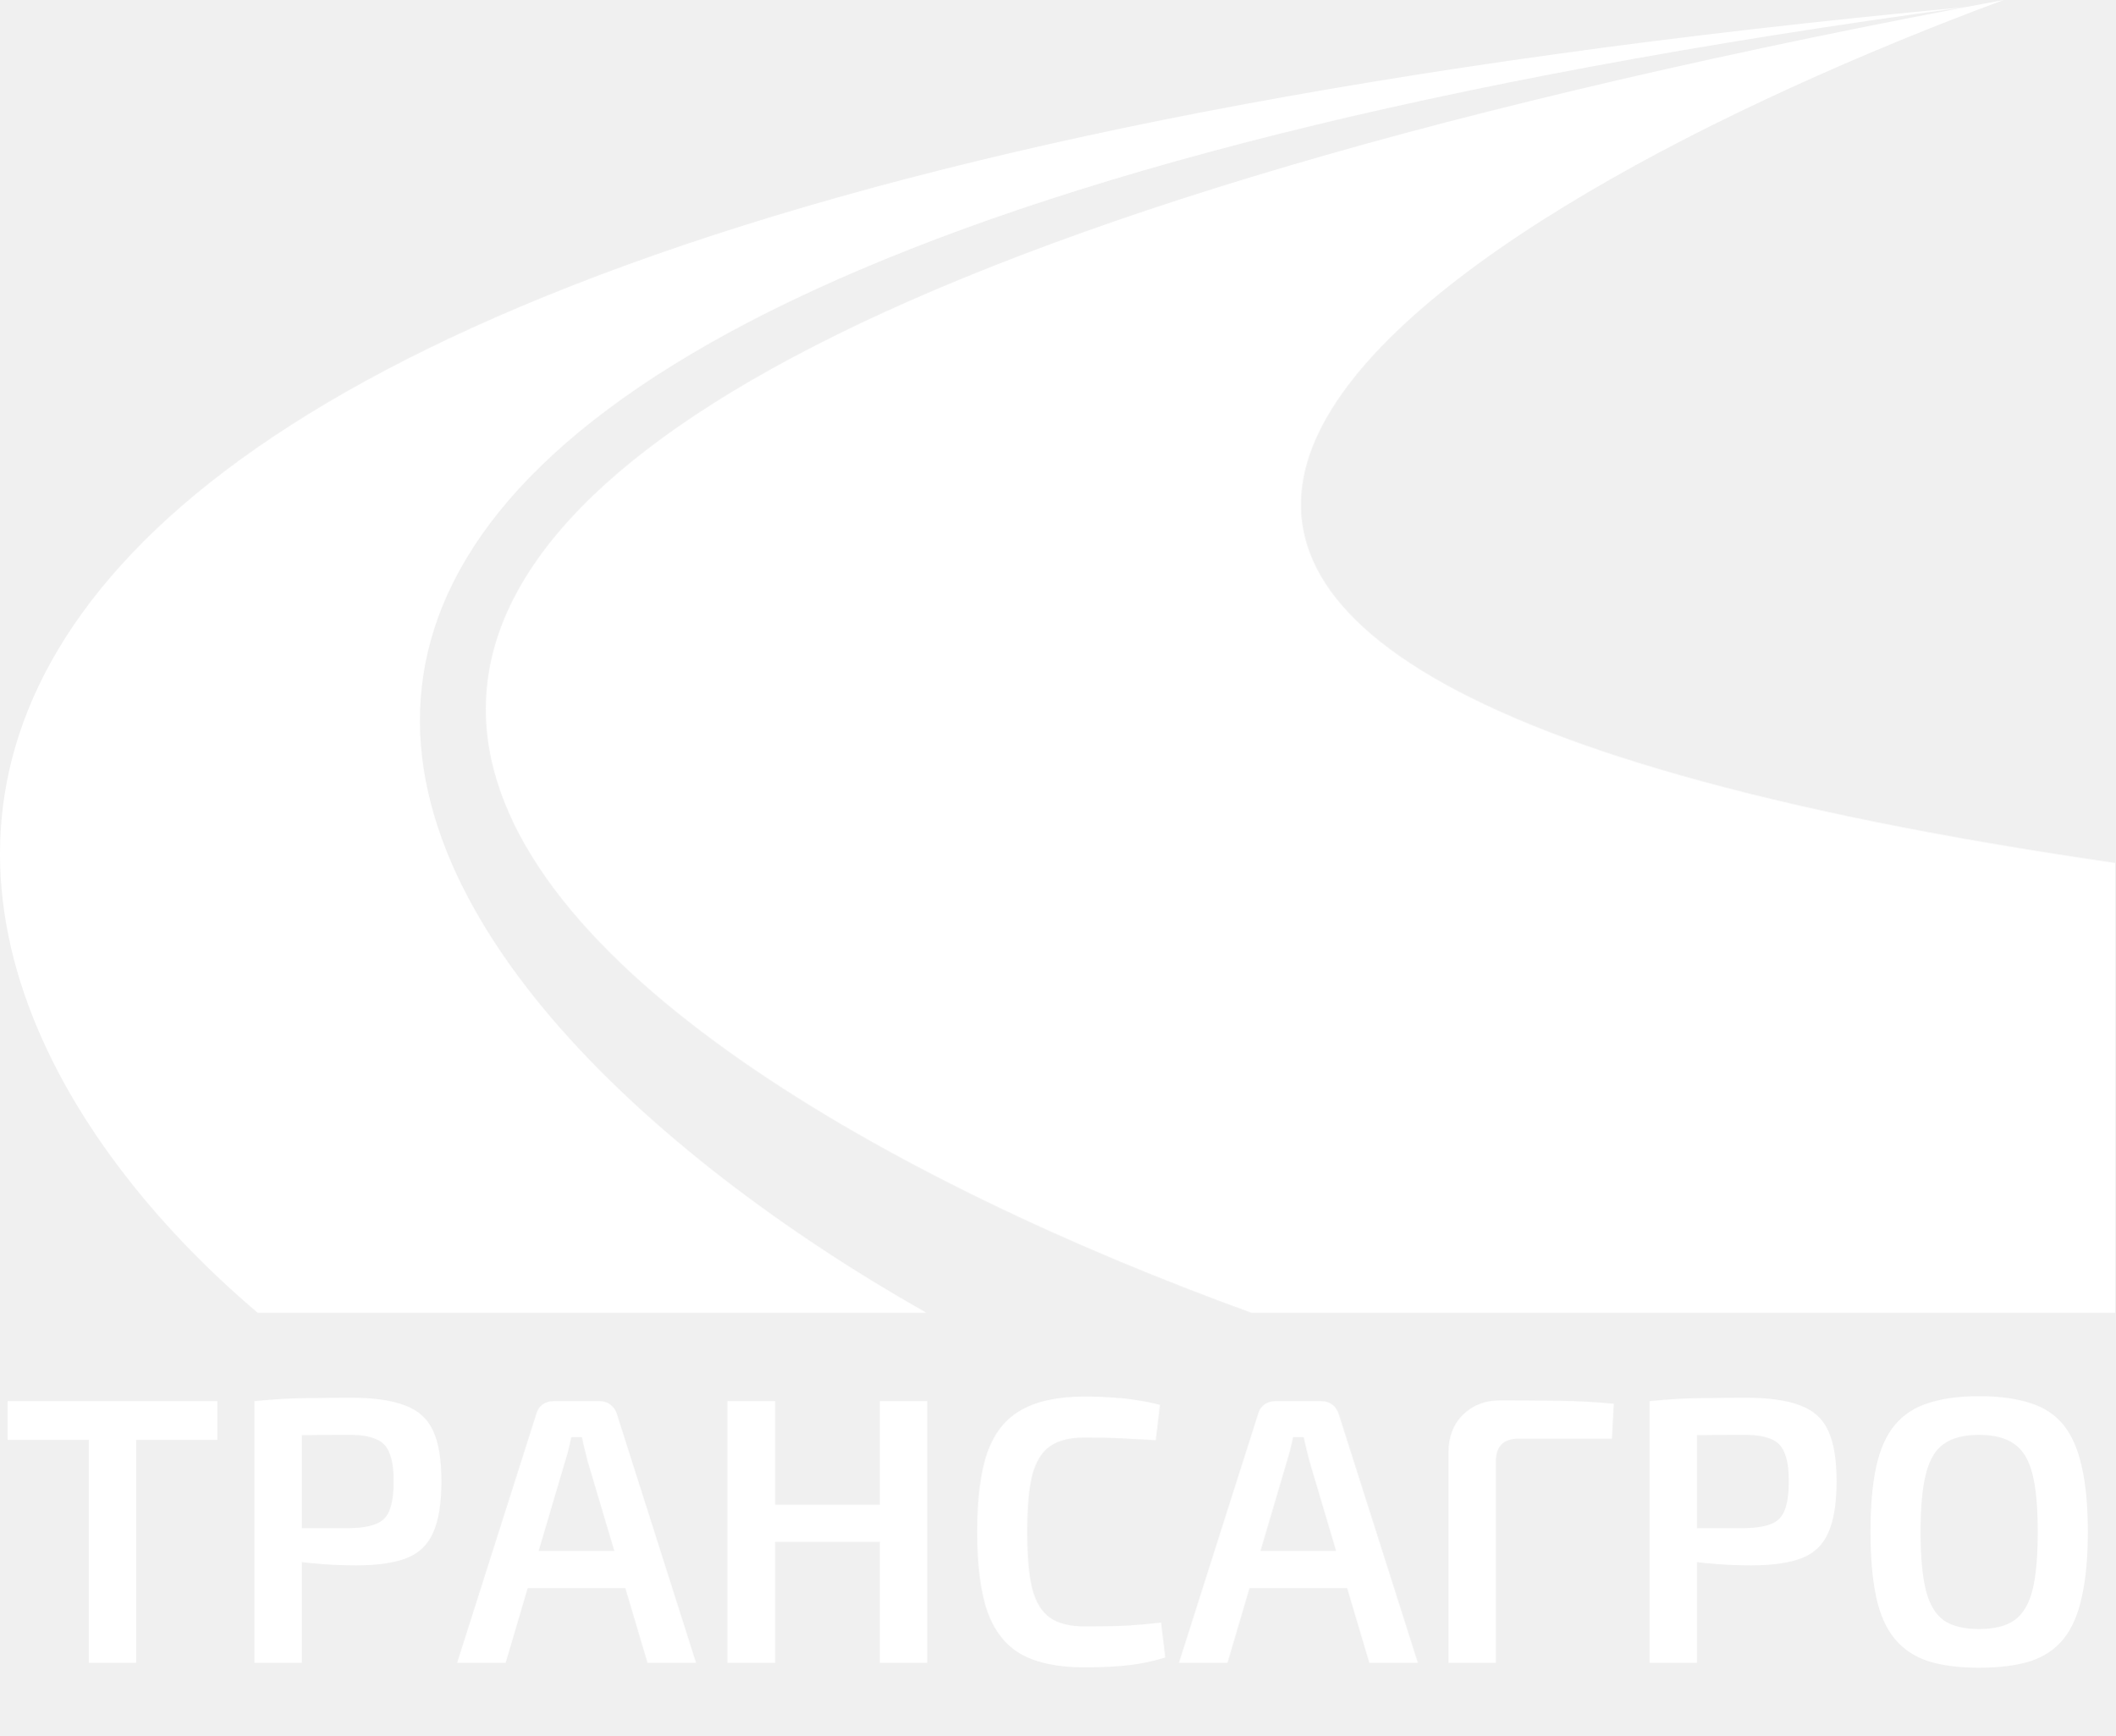
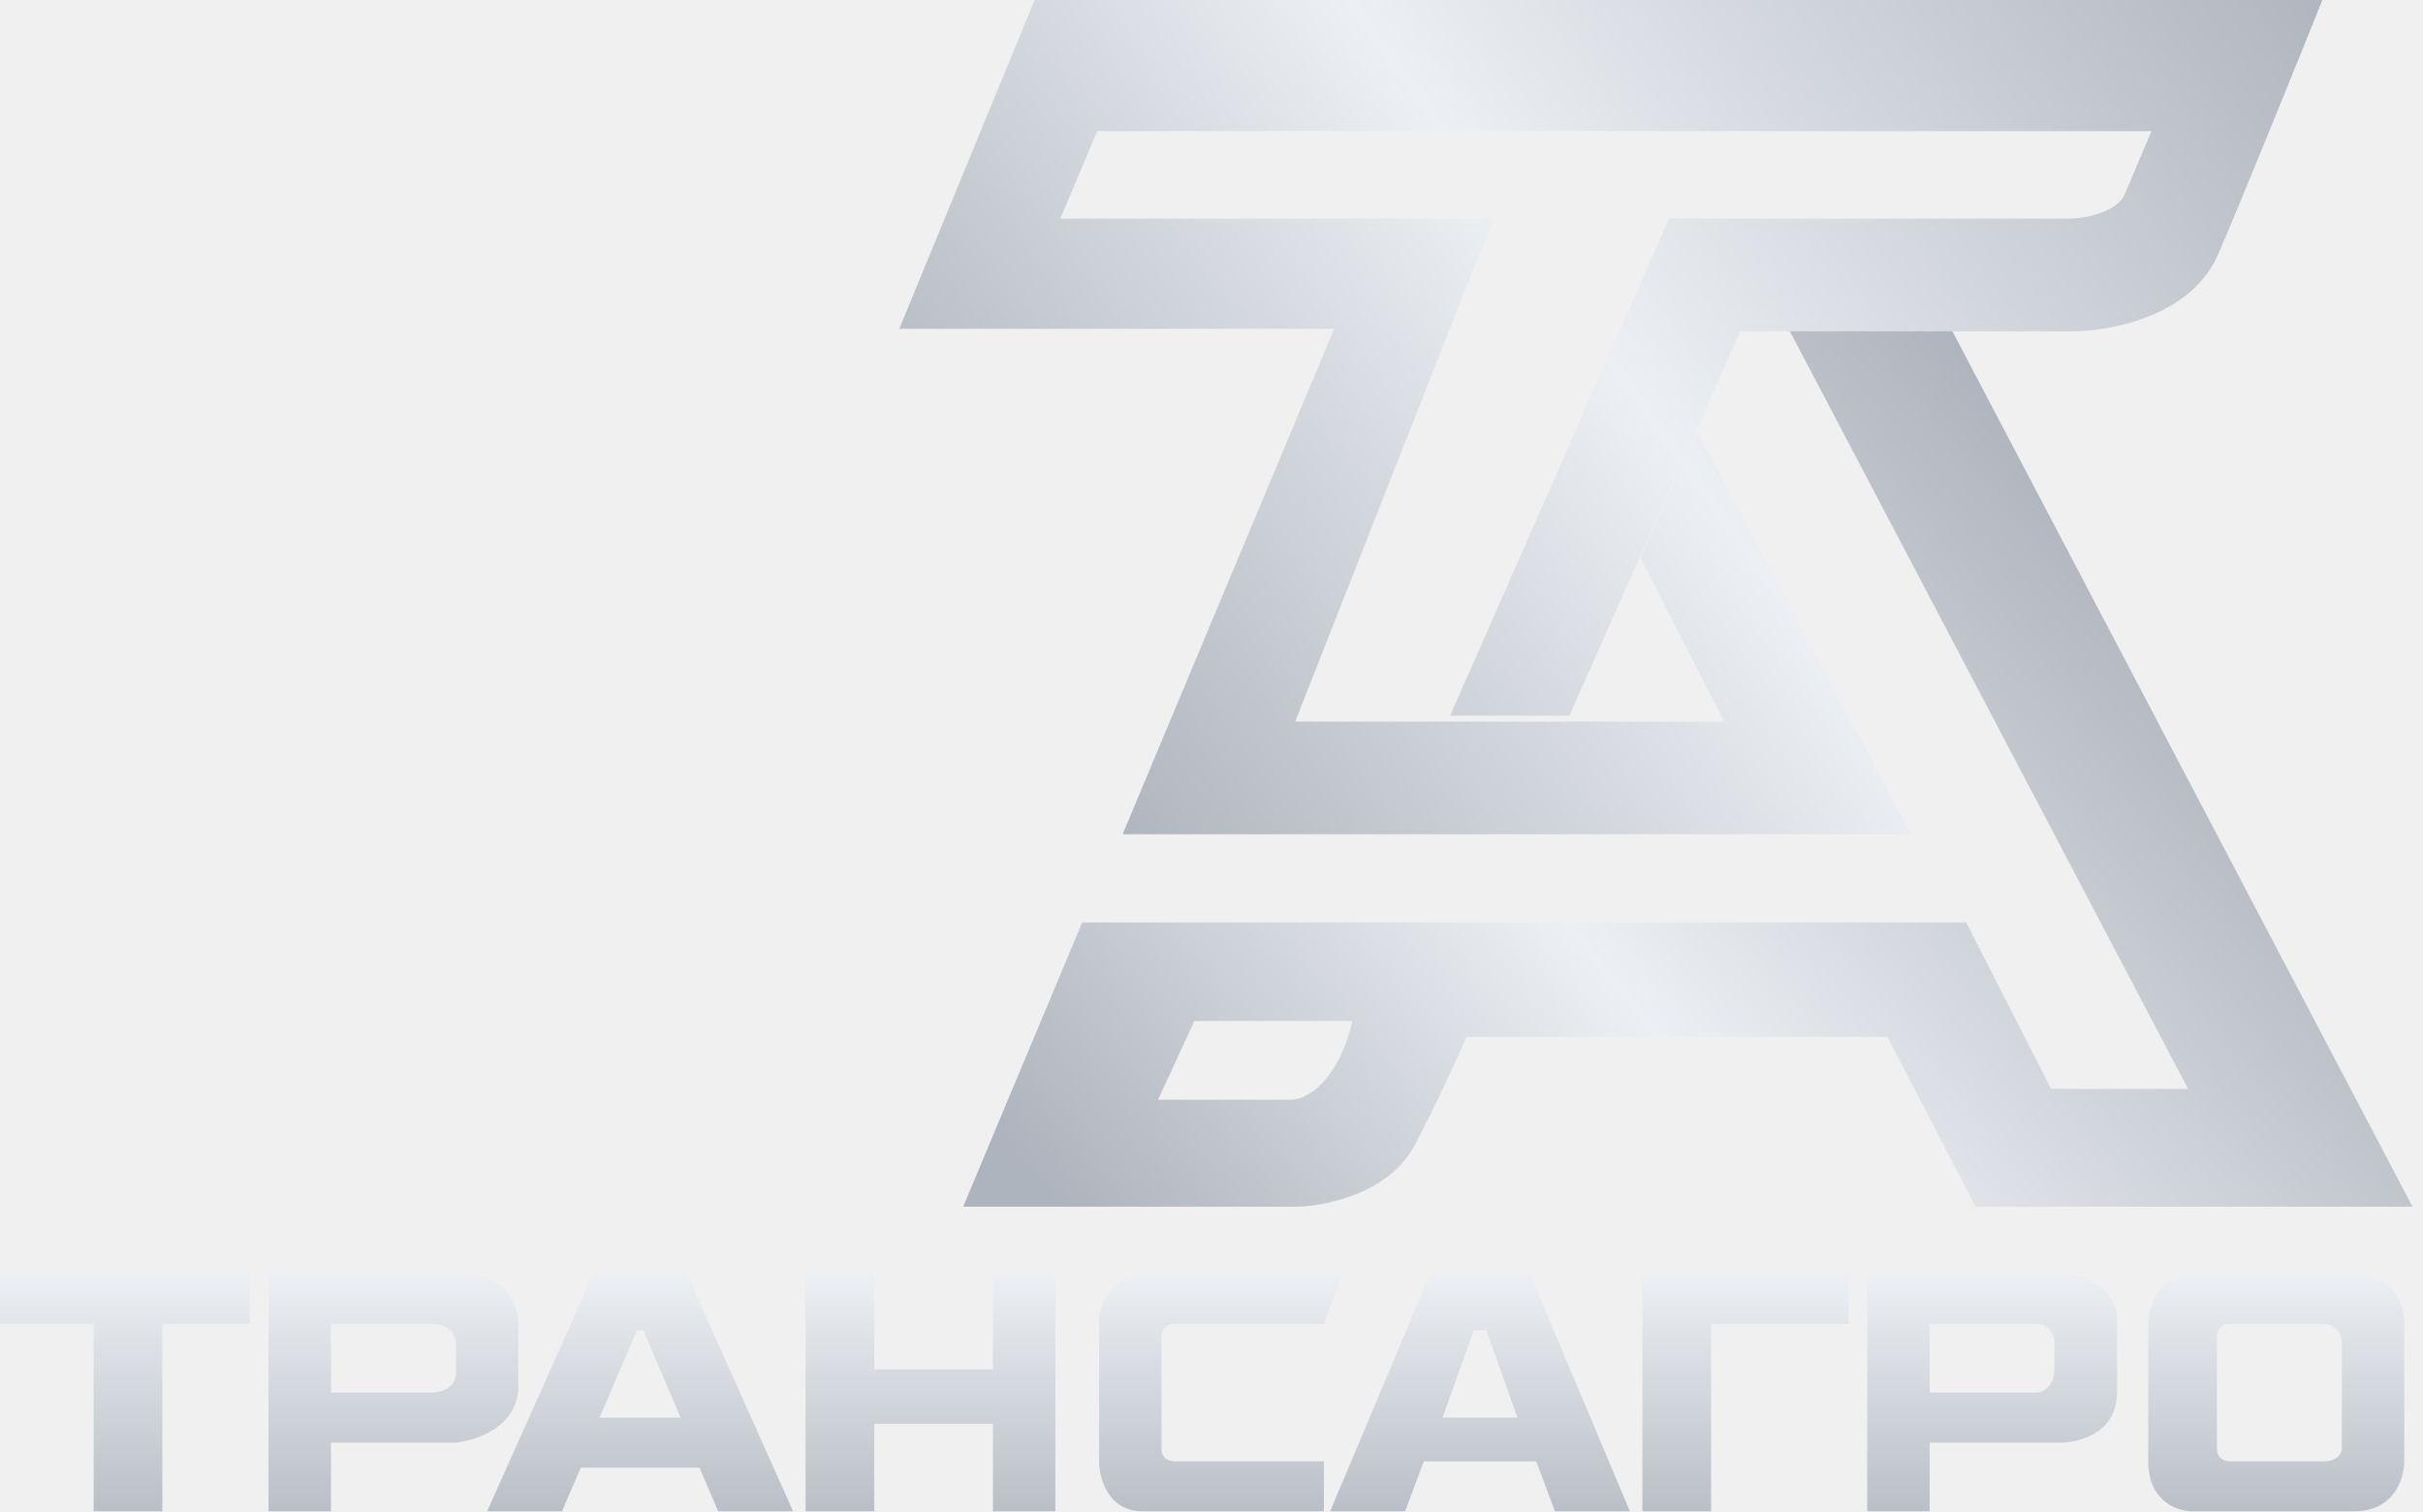
- <svg xmlns="http://www.w3.org/2000/svg" width="145" height="119" viewBox="0 0 145 119" fill="none">
-   <path d="M137.36 0C99.37 14.056 47.713 45.063 145 59.161V90H85.787C36.814 72.263 -21.44 30.161 134.813 0.479C-13.41 20.499 25.514 68.501 63.503 90H17.661C-10.141 66.403 -25.634 15.464 134.813 0.479C135.656 0.319 136.504 0.159 137.36 0Z" fill="white" />
-   <path d="M9.334 96.06V114H6.084V96.06H9.334ZM14.898 96.06V98.712H0.52V96.06H14.898ZM24.044 95.826C25.604 95.826 26.835 95.999 27.736 96.346C28.655 96.675 29.305 97.256 29.686 98.088C30.067 98.903 30.258 100.064 30.258 101.572C30.258 103.08 30.067 104.25 29.686 105.082C29.322 105.914 28.715 106.495 27.866 106.824C27.017 107.153 25.873 107.318 24.434 107.318C23.654 107.318 22.9 107.292 22.172 107.24C21.461 107.188 20.794 107.119 20.17 107.032C19.563 106.945 19.043 106.859 18.61 106.772C18.177 106.668 17.873 106.581 17.7 106.512L17.778 104.77C18.766 104.77 19.78 104.77 20.82 104.77C21.877 104.77 22.926 104.77 23.966 104.77C24.729 104.753 25.327 104.657 25.76 104.484C26.211 104.311 26.523 103.999 26.696 103.548C26.887 103.08 26.982 102.421 26.982 101.572C26.982 100.723 26.887 100.073 26.696 99.622C26.523 99.154 26.211 98.833 25.76 98.66C25.327 98.469 24.729 98.374 23.966 98.374C22.441 98.374 21.132 98.383 20.04 98.4C18.948 98.417 18.203 98.443 17.804 98.478L17.44 96.06C18.133 95.991 18.783 95.939 19.39 95.904C20.014 95.869 20.681 95.852 21.392 95.852C22.12 95.835 23.004 95.826 24.044 95.826ZM20.69 96.06V114H17.44V96.06H20.69ZM41.111 96.06C41.388 96.06 41.631 96.138 41.839 96.294C42.047 96.45 42.194 96.658 42.281 96.918L47.715 114H44.387L40.279 100.168C40.21 99.891 40.14 99.613 40.071 99.336C40.002 99.059 39.941 98.79 39.889 98.53H39.161C39.109 98.79 39.048 99.059 38.979 99.336C38.91 99.613 38.832 99.891 38.745 100.168L34.663 114H31.335L36.769 96.918C36.838 96.658 36.977 96.45 37.185 96.294C37.41 96.138 37.662 96.06 37.939 96.06H41.111ZM44.127 106.33V108.878H34.897V106.33H44.127ZM53.14 96.06V114H49.864V96.06H53.14ZM60.602 103.158V105.706H52.932V103.158H60.602ZM63.566 96.06V114H60.316V96.06H63.566ZM74.345 95.748C75.16 95.748 75.853 95.774 76.425 95.826C76.997 95.861 77.526 95.921 78.011 96.008C78.497 96.077 78.999 96.181 79.519 96.32L79.233 98.738C78.696 98.703 78.193 98.677 77.725 98.66C77.257 98.625 76.755 98.599 76.217 98.582C75.697 98.565 75.073 98.556 74.345 98.556C73.34 98.556 72.551 98.755 71.979 99.154C71.407 99.553 71 100.22 70.757 101.156C70.532 102.092 70.419 103.383 70.419 105.03C70.419 106.677 70.532 107.968 70.757 108.904C71 109.84 71.407 110.507 71.979 110.906C72.551 111.305 73.34 111.504 74.345 111.504C75.507 111.504 76.477 111.487 77.257 111.452C78.055 111.4 78.835 111.331 79.597 111.244L79.883 113.636C79.103 113.879 78.297 114.052 77.465 114.156C76.633 114.26 75.593 114.312 74.345 114.312C72.543 114.312 71.104 114.017 70.029 113.428C68.955 112.821 68.175 111.842 67.689 110.49C67.221 109.138 66.987 107.318 66.987 105.03C66.987 102.742 67.221 100.922 67.689 99.57C68.175 98.218 68.955 97.247 70.029 96.658C71.104 96.051 72.543 95.748 74.345 95.748ZM90.597 96.06C90.875 96.06 91.117 96.138 91.325 96.294C91.533 96.45 91.681 96.658 91.767 96.918L97.201 114H93.873L89.765 100.168C89.696 99.891 89.627 99.613 89.557 99.336C89.488 99.059 89.427 98.79 89.375 98.53H88.647C88.595 98.79 88.535 99.059 88.465 99.336C88.396 99.613 88.318 99.891 88.231 100.168L84.149 114H80.821L86.255 96.918C86.325 96.658 86.463 96.45 86.671 96.294C86.897 96.138 87.148 96.06 87.425 96.06H90.597ZM93.613 106.33V108.878H84.383V106.33H93.613ZM102.834 96.008C104.152 96.008 105.486 96.017 106.838 96.034C108.19 96.051 109.456 96.121 110.634 96.242L110.504 98.634H104.108C103.588 98.634 103.198 98.764 102.938 99.024C102.678 99.284 102.548 99.683 102.548 100.22V114H99.298V99.596C99.298 98.521 99.628 97.655 100.286 96.996C100.962 96.337 101.812 96.008 102.834 96.008ZM119.691 95.826C121.251 95.826 122.481 95.999 123.383 96.346C124.301 96.675 124.951 97.256 125.333 98.088C125.714 98.903 125.905 100.064 125.905 101.572C125.905 103.08 125.714 104.25 125.333 105.082C124.969 105.914 124.362 106.495 123.513 106.824C122.663 107.153 121.519 107.318 120.081 107.318C119.301 107.318 118.547 107.292 117.819 107.24C117.108 107.188 116.441 107.119 115.817 107.032C115.21 106.945 114.69 106.859 114.257 106.772C113.823 106.668 113.52 106.581 113.347 106.512L113.425 104.77C114.413 104.77 115.427 104.77 116.467 104.77C117.524 104.77 118.573 104.77 119.613 104.77C120.375 104.753 120.973 104.657 121.407 104.484C121.857 104.311 122.169 103.999 122.343 103.548C122.533 103.08 122.629 102.421 122.629 101.572C122.629 100.723 122.533 100.073 122.343 99.622C122.169 99.154 121.857 98.833 121.407 98.66C120.973 98.469 120.375 98.374 119.613 98.374C118.087 98.374 116.779 98.383 115.687 98.4C114.595 98.417 113.849 98.443 113.451 98.478L113.087 96.06C113.78 95.991 114.43 95.939 115.037 95.904C115.661 95.869 116.328 95.852 117.039 95.852C117.767 95.835 118.651 95.826 119.691 95.826ZM116.337 96.06V114H113.087V96.06H116.337ZM135.666 95.722C137.052 95.722 138.222 95.878 139.176 96.19C140.129 96.485 140.892 96.987 141.464 97.698C142.036 98.409 142.452 99.362 142.712 100.558C142.989 101.754 143.128 103.245 143.128 105.03C143.128 106.798 142.989 108.289 142.712 109.502C142.452 110.698 142.036 111.651 141.464 112.362C140.892 113.073 140.129 113.584 139.176 113.896C138.222 114.191 137.052 114.338 135.666 114.338C134.314 114.338 133.161 114.191 132.208 113.896C131.254 113.584 130.483 113.073 129.894 112.362C129.304 111.651 128.88 110.698 128.62 109.502C128.36 108.289 128.23 106.798 128.23 105.03C128.23 103.245 128.36 101.754 128.62 100.558C128.88 99.362 129.304 98.409 129.894 97.698C130.483 96.987 131.254 96.485 132.208 96.19C133.161 95.878 134.314 95.722 135.666 95.722ZM135.666 98.374C134.643 98.374 133.837 98.582 133.248 98.998C132.676 99.397 132.268 100.081 132.026 101.052C131.783 102.005 131.662 103.331 131.662 105.03C131.662 106.729 131.783 108.063 132.026 109.034C132.268 109.987 132.676 110.672 133.248 111.088C133.837 111.487 134.643 111.686 135.666 111.686C136.706 111.686 137.512 111.487 138.084 111.088C138.673 110.672 139.089 109.987 139.332 109.034C139.574 108.063 139.696 106.729 139.696 105.03C139.696 103.331 139.574 102.005 139.332 101.052C139.089 100.081 138.673 99.397 138.084 98.998C137.512 98.582 136.706 98.374 135.666 98.374Z" fill="white" />
+ <svg xmlns="http://www.w3.org/2000/svg" width="194" height="121" viewBox="0 0 194 121" fill="none">
+   <path d="M155.798 25.529L192.774 95.88L193.159 96.612H158.179L158.039 96.343L151.11 83.017H117.423C116.65 84.793 114.998 88.422 113.247 91.724C112.22 93.66 110.409 94.868 108.617 95.594C106.824 96.32 104.996 96.588 103.844 96.612H77.117L77.407 95.919L86.515 74.168L86.644 73.861H157.429L157.568 74.133L164.227 87.183H175.191L143.494 26.878L143.141 26.205L143.897 26.146L155.317 25.263L155.646 25.238L155.798 25.529ZM95.629 81.746L95.495 82.036L93.048 87.338L92.721 88.048H103.438L103.45 88.047C104.682 87.987 106.95 86.62 108.122 82.379L108.297 81.746H95.629Z" fill="url(#paint0_linear_310_10)" />
+   <path d="M125.652 57.3H116.1L133.633 17.506H165.447C167.777 17.506 169.617 16.631 170.091 15.621L172.256 10.504H87.852L84.891 17.506H119.555L103.703 57.771H138.048L131.342 44.642L135.881 34.542L153.02 66.794H89.884L106.82 26.327H72L82.839 0H185.943C184.091 4.624 179.832 15.163 177.61 20.334C175.388 25.506 168.555 26.619 165.417 26.529H139.336L125.652 57.3Z" fill="url(#paint1_linear_310_10)" />
+   <path d="M20 106H13V121H7.5V106H0V102H20V106ZM37 102C40.6 102 41.5 104.667 41.5 106V111C41.5 114.2 38.167 115.333 36.5 115.5H26.5V121H21.5V102H37ZM63.5 121H57.5L56 117.5H46.5L45 121H39L47.5 102H55L63.5 121ZM70 109.635H79.5V102H84.5V121H79.5V114H70V121H64.5V102H70V109.635ZM106 106H94C93.2 106 93 106.667 93 107V116C93 116.8 93.667 117 94 117H106V121H91.5C88.7 121 88 118.333 88 117V106C88 102.8 90.667 102 92 102H107.5L106 106ZM130.5 121H124.5L123 117H114L112.5 121H106.5L114.5 102H122.5L130.5 121ZM148 106H137V121H131.5V102H148V106ZM164.5 102C168.5 102 169.5 104.333 169.5 105.5V111.5C169.5 114.7 166.5 115.5 165 115.5H154.5V121H149.5V102H164.5ZM188.5 102C189.833 102 192.5 102.8 192.5 106V117C192.5 118.333 191.7 121 188.5 121H175.5C174.333 121 172 120.2 172 117V106C172 104.667 172.8 102 176 102H188.5ZM178.5 106C177.7 106 177.5 106.667 177.5 107V116C177.5 116.8 178.167 117 178.5 117H186C187.2 117 187.5 116.333 187.5 116V107.5C187.5 106.3 186.5 106 186 106H178.5ZM51 106.5L48 113.5H54.5L51.5 106.5H51ZM118 106.5L115.5 113.5H121.5L119 106.5H118ZM26.5 106V111.5H34.5C35.167 111.5 36.5 111.2 36.5 110V107.5C36.5 107 36.1 106 34.5 106H26.5ZM154.5 106V111.5H163C163.5 111.5 164.5 111.1 164.5 109.5V107.5C164.5 107 164.2 106 163 106H154.5Z" fill="url(#paint2_linear_310_10)" />
+   <defs>
+     <linearGradient id="paint0_linear_310_10" x1="158.705" y1="29.1" x2="81.825" y2="92.762" gradientUnits="userSpaceOnUse">
+       <stop stop-color="#AEB4BD" />
+       <stop offset="0.544" stop-color="#ECEFF3" />
+       <stop offset="1" stop-color="#AEB4BD" />
+     </linearGradient>
+     <linearGradient id="paint1_linear_310_10" x1="187.365" y1="-1.818" x2="88.871" y2="69.38" gradientUnits="userSpaceOnUse">
+       <stop stop-color="#AEB4BD" />
+       <stop offset="0.538" stop-color="#ECEFF3" />
+       <stop offset="0.995" stop-color="#AEB4BD" />
+     </linearGradient>
+     <linearGradient id="paint2_linear_310_10" x1="90.5" y1="102" x2="90.5" y2="125.5" gradientUnits="userSpaceOnUse">
+       <stop stop-color="#ECEFF3" />
+       <stop offset="1" stop-color="#AEB4BD" />
+     </linearGradient>
+   </defs>
</svg>
